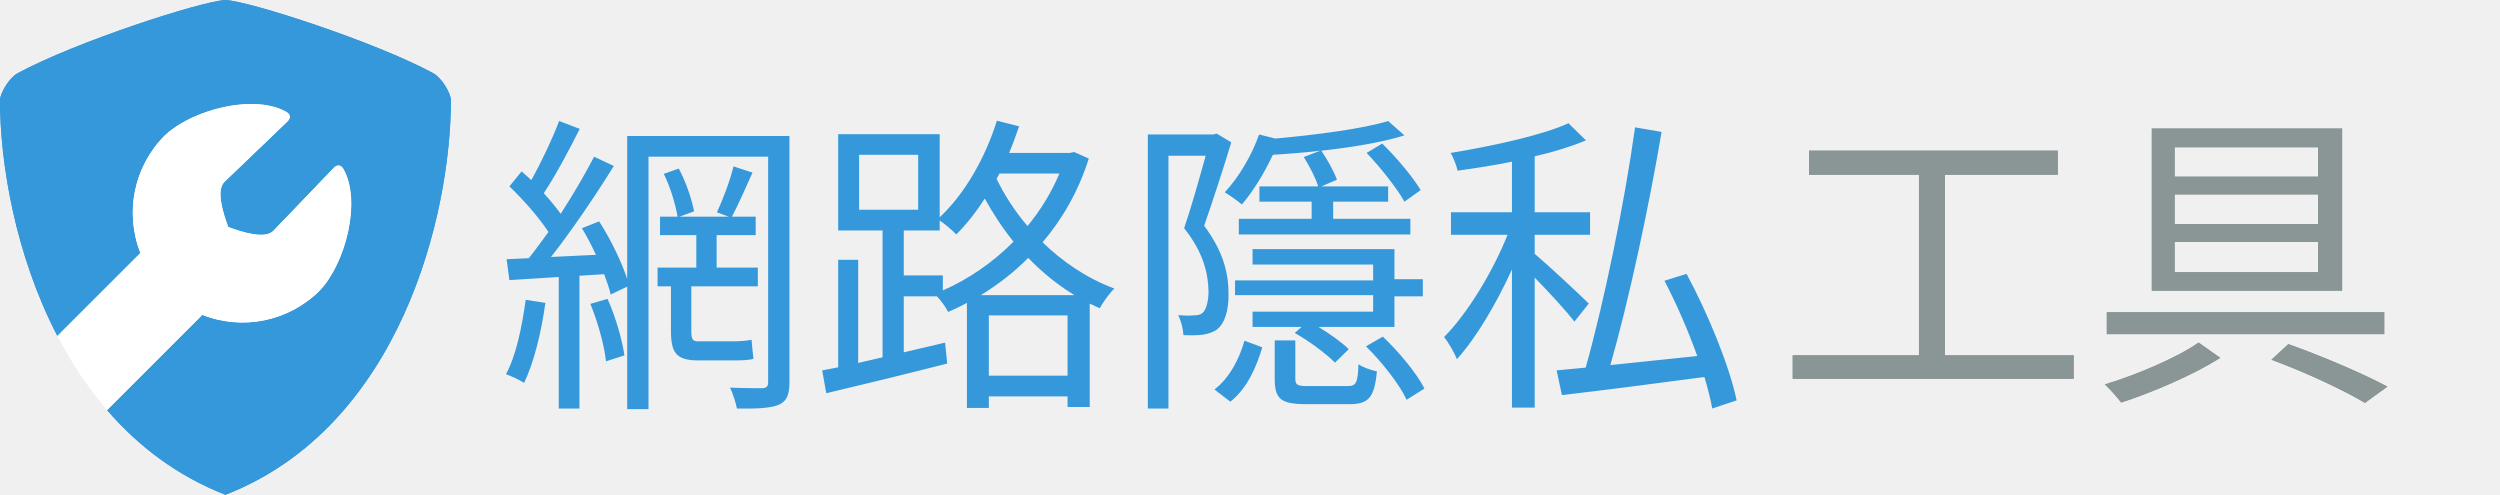
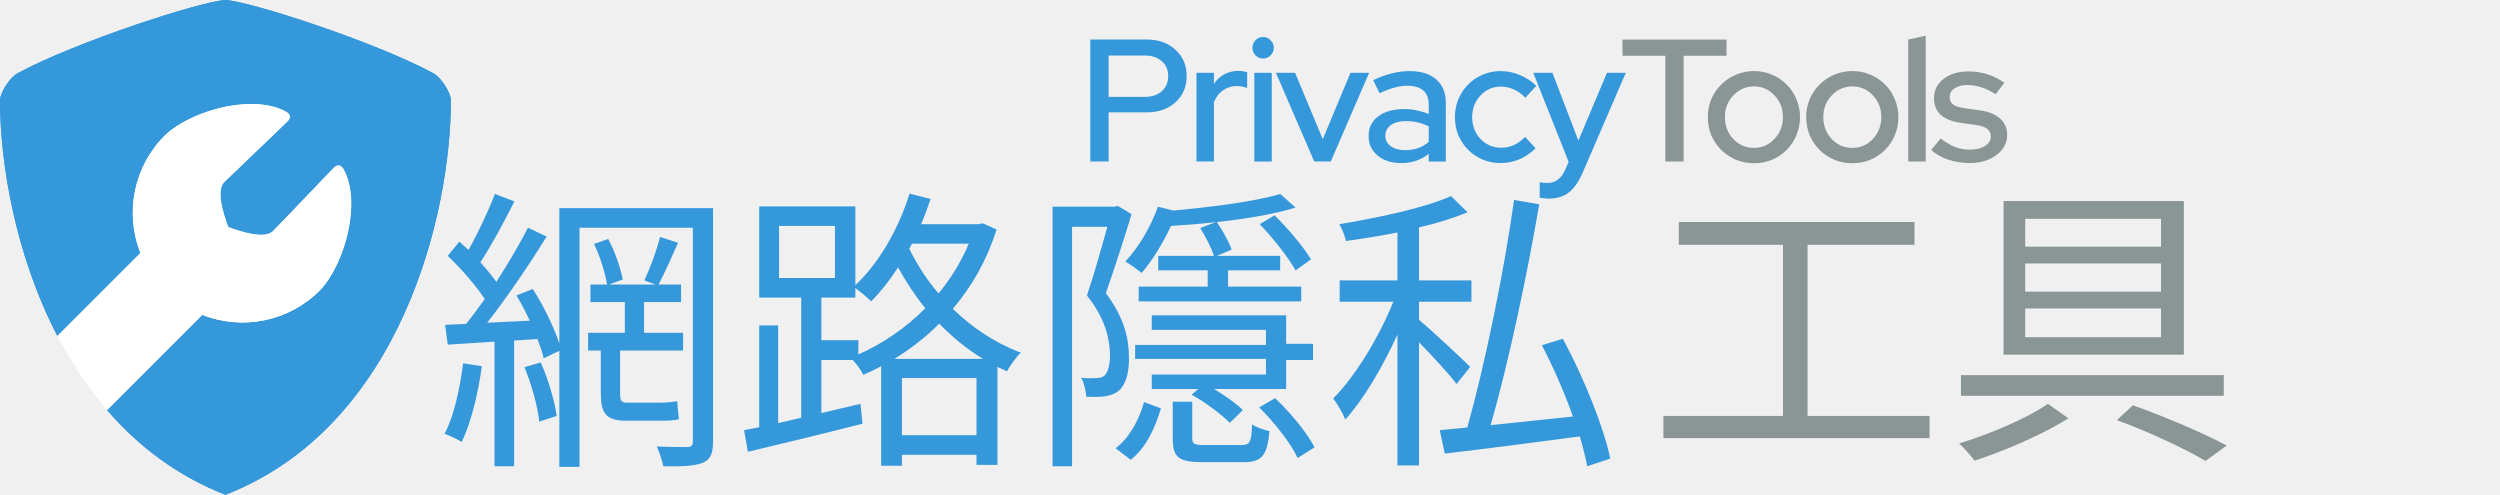
<svg xmlns="http://www.w3.org/2000/svg" width="1920" height="380" version="1.1" viewBox="0 0 508 100.54" id="svg3801">
  <defs id="defs3805" />
  <g id="g3847" transform="translate(0 -196.46)">
    <path id="path3809" d="m45.813 196.46c-4.949 0.24-30.479 8.509-42.251 14.888-1.694 0.918-3.553 4.071-3.562 5.454 0 12.656 3.047 31.326 11.656 47.913l16.845-16.837c-3.256-8.228-1.316-17.604 4.939-23.863 3.805-3.62 10.973-6.292 17.201-6.402 2.831-0.05 5.466 0.429 7.504 1.59 1.193 0.689 0.633 1.577 0.277 1.933l-12.901 12.374c-1.63 1.751-0.217 6.243 0.835 9.098 2.855 1.052 7.347 2.464 9.098 0.834l12.374-12.899c0.356-0.356 1.245-0.916 1.933 0.277 3.712 6.52 0.452 19.17-4.814 24.704-6.26 6.254-15.634 8.195-23.862 4.939l-19.329 19.325c6.285 7.281 14.195 13.367 24.054 17.213 35.648-13.908 45.813-57.085 45.813-80.199-0.01-1.383-1.868-4.537-3.562-5.454-11.772-6.379-37.301-14.647-42.25-14.888z" stroke-width=".868" fill="#3498db" />
    <g id="g3817" transform="matrix(1.542 -1.542 1.542 1.542 -206.27 74.459)" fill="#fff">
      <g id="g3815" transform="rotate(90 84.232 171.06)" fill="#fff">
        <g id="g3813" transform="translate(3.5487 90.195)" fill="#fff">
          <path id="path3811" d="m-1131 2116.8c0.319 0.616 0.637 1.214 0.968 1.825 1.37 2.531 2.839 5.023 4.412 7.457 1.573 2.434 3.249 4.812 5.035 7.117 1.023 1.321 2.092 2.628 3.188 3.898l26.029-26.025c11.08 4.385 23.705 1.772 32.135-6.65 7.091-7.454 11.482-24.489 6.482-33.27-0.927-1.606-2.124-0.852-2.603-0.373l-16.664 17.371c-2.359 2.196-8.408 0.294-12.252-1.123-1.417-3.844-3.321-9.893-1.125-12.252l17.373-16.664c0.479-0.479 1.233-1.676-0.373-2.603-2.744-1.562-6.293-2.208-10.105-2.141-8.386 0.148-18.04 3.746-23.164 8.621-8.423 8.43-11.036 21.057-6.65 32.137z" transform="matrix(.24077 -.24077 .24077 .24077 -195.37 -625.87)" stroke-width=".678" fill="#fff" />
        </g>
      </g>
    </g>
    <flowRoot xml:space="preserve" id="flowRoot3849" style="fill:black;fill-opacity:1;stroke:none;font-family:sans-serif;font-style:normal;font-weight:normal;font-size:40px;line-height:1.25;letter-spacing:0px;word-spacing:0px">
      <flowRegion id="flowRegion3851">
        <rect id="rect3853" width="608.304" height="286.772" x="1312.198" y="-300.721" />
      </flowRegion>
      <flowPara id="flowPara3855" />
    </flowRoot>
-     <text xml:space="preserve" style="font-style:normal;font-weight:normal;font-size:10.583px;line-height:1.25;font-family:sans-serif;letter-spacing:0px;word-spacing:0px;fill:#8a9595;fill-opacity:1;stroke:none;stroke-width:0.265" x="360.981" y="273.242" id="text3859">
-       <tspan id="tspan3857" x="360.981" y="273.242" style="font-style:normal;font-variant:normal;font-weight:normal;font-stretch:normal;font-size:63.5px;line-height:3.25;font-family:'Microsoft YaHei';-inkscape-font-specification:'Microsoft YaHei';fill:#8a9595;fill-opacity:1;stroke-width:0.265">工具</tspan>
-     </text>
-     <text id="use3965" y="273.242" x="360.981" style="font-style:normal;font-weight:normal;font-size:10.583px;line-height:1.25;font-family:sans-serif;letter-spacing:0px;word-spacing:0px;fill:#8a9595;fill-opacity:1;stroke:none;stroke-width:0.265" xml:space="preserve">
-       <tspan style="font-style:normal;font-variant:normal;font-weight:normal;font-stretch:normal;font-size:63.5px;line-height:3.25;font-family:'Microsoft YaHei';-inkscape-font-specification:'Microsoft YaHei';fill:#8a9595;fill-opacity:1;stroke-width:0.265" y="273.242" x="360.981" id="tspan3967">工具</tspan>
-     </text>
  </g>
-   <g transform="translate(0 -196.46)" id="g3799">
-     <path d="m45.813 196.46c-4.949 0.24-30.479 8.509-42.251 14.888-1.694 0.918-3.553 4.071-3.562 5.454 0 12.656 3.047 31.326 11.656 47.913l16.845-16.837c-3.256-8.228-1.316-17.604 4.939-23.863 3.805-3.62 10.973-6.292 17.201-6.402 2.831-0.05 5.466 0.429 7.504 1.59 1.193 0.689 0.633 1.577 0.277 1.933l-12.901 12.374c-1.63 1.751-0.217 6.243 0.835 9.098 2.855 1.052 7.347 2.464 9.098 0.834l12.374-12.899c0.356-0.356 1.245-0.916 1.933 0.277 3.712 6.52 0.452 19.17-4.814 24.704-6.26 6.254-15.634 8.195-23.862 4.939l-19.329 19.325c6.285 7.281 14.195 13.367 24.054 17.213 35.648-13.908 45.813-57.085 45.813-80.199-0.01-1.383-1.868-4.537-3.562-5.454-11.772-6.379-37.301-14.647-42.25-14.888z" id="path3761" stroke-width=".868" fill="#3498db" />
-     <g transform="matrix(1.542 -1.542 1.542 1.542 -206.27 74.459)" id="g3769" fill="#fff">
-       <g transform="rotate(90 84.232 171.06)" id="g3767" fill="#fff">
-         <g transform="translate(3.5487 90.195)" id="g3765" fill="#fff">
-           <path transform="matrix(.24077 -.24077 .24077 .24077 -195.37 -625.87)" d="m-1131 2116.8c0.319 0.616 0.637 1.214 0.968 1.825 1.37 2.531 2.839 5.023 4.412 7.457 1.573 2.434 3.249 4.812 5.035 7.117 1.023 1.321 2.092 2.628 3.188 3.898l26.029-26.025c11.08 4.385 23.705 1.772 32.135-6.65 7.091-7.454 11.482-24.489 6.482-33.27-0.927-1.606-2.124-0.852-2.603-0.373l-16.664 17.371c-2.359 2.196-8.408 0.294-12.252-1.123-1.417-3.844-3.321-9.893-1.125-12.252l17.373-16.664c0.479-0.479 1.233-1.676-0.373-2.603-2.744-1.562-6.293-2.208-10.105-2.141-8.386 0.148-18.04 3.746-23.164 8.621-8.423 8.43-11.036 21.057-6.65 32.137z" id="path3763" stroke-width=".678" fill="#fff" />
-         </g>
+   <path style="fill:#3498db;stroke-width:0.868" id="path3761" d="M 45.813,0 C 40.864,0.24 15.334,8.509 3.562,14.888 1.868,15.806 0.009,18.959 5e-4,20.342 c 0,12.656 3.047,31.326 11.656,47.913 l 16.845,-16.837 c -3.256,-8.228 -1.316,-17.604 4.939,-23.863 3.805,-3.62 10.973,-6.292 17.201,-6.402 2.831,-0.05 5.466,0.429 7.504,1.59 1.193,0.689 0.633,1.577 0.277,1.933 l -12.901,12.374 c -1.63,1.751 -0.217,6.243 0.835,9.098 2.855,1.052 7.347,2.464 9.098,0.834 l 12.374,-12.899 c 0.356,-0.356 1.245,-0.916 1.933,0.277 3.712,6.52 0.452,19.17 -4.814,24.704 -6.26,6.254 -15.634,8.195 -23.862,4.939 l -19.329,19.325 c 6.285,7.281 14.195,13.367 24.054,17.213 35.648,-13.908 45.813,-57.085 45.813,-80.199 -0.01,-1.383 -1.868,-4.537 -3.562,-5.454 -11.772,-6.379 -37.301,-14.647 -42.25,-14.888 z" />
+   <g style="fill:#ffffff" id="g3769" transform="matrix(1.542,-1.542,1.542,1.542,-206.27,-122.001)">
+     <g style="fill:#ffffff" id="g3767" transform="rotate(90,84.232,171.06)">
+       <g style="fill:#ffffff" id="g3765" transform="translate(3.5487,90.195)">
+         <path style="fill:#ffffff;stroke-width:0.678" id="path3763" d="m -1131,2116.8 c 0.319,0.616 0.637,1.214 0.968,1.825 1.37,2.531 2.839,5.023 4.412,7.457 1.573,2.434 3.249,4.812 5.035,7.117 1.023,1.321 2.092,2.628 3.188,3.898 l 26.029,-26.025 c 11.08,4.385 23.705,1.772 32.135,-6.65 7.091,-7.454 11.482,-24.489 6.482,-33.27 -0.927,-1.606 -2.124,-0.852 -2.603,-0.373 l -16.664,17.371 c -2.359,2.196 -8.408,0.294 -12.252,-1.123 -1.417,-3.844 -3.321,-9.893 -1.125,-12.252 l 17.373,-16.664 c 0.479,-0.479 1.233,-1.676 -0.373,-2.603 -2.744,-1.562 -6.293,-2.208 -10.105,-2.141 -8.386,0.148 -18.04,3.746 -23.164,8.621 -8.423,8.43 -11.036,21.057 -6.65,32.137 z" transform="matrix(0.24077,-0.24077,0.24077,0.24077,-195.37,-625.87)" />
      </g>
    </g>
-     <text xml:space="preserve" style="font-style:normal;font-weight:normal;font-size:10.583px;line-height:1.25;font-family:sans-serif;letter-spacing:0px;word-spacing:0px;fill:#3498db;fill-opacity:1;stroke:none;stroke-width:0.265" x="101.166" y="274.394" id="text3853">
-       <tspan x="101.166" y="274.394" id="tspan3851" style="stroke-width:0.265">
-         <tspan x="101.166" y="274.394" style="font-style:normal;font-variant:normal;font-weight:normal;font-stretch:normal;font-size:63.5px;font-family:'Microsoft YaHei';-inkscape-font-specification:'Microsoft YaHei';fill:#3498db;fill-opacity:1;stroke-width:0.265" id="tspan3849">網路隱私</tspan>
+   </g>
+   <g id="g385" transform="matrix(0.9472631,0,0,0.9472631,-7.064753,16.1169)">
+     <text xml:space="preserve" style="font-style:normal;font-weight:normal;font-size:10.583px;line-height:1.25;font-family:sans-serif;letter-spacing:0px;word-spacing:0px;fill:#8a9595;fill-opacity:1;stroke:none;stroke-width:0.265" x="360.981" y="273.242" id="use3965" transform="translate(0,-196.46)">
+       <tspan id="tspan3967" x="360.981" y="273.242" style="font-style:normal;font-variant:normal;font-weight:normal;font-stretch:normal;font-size:63.5px;line-height:3.25;font-family:'Microsoft YaHei';-inkscape-font-specification:'Microsoft YaHei';fill:#8a9595;fill-opacity:1;stroke-width:0.265">工具</tspan>
+     </text>
+     <text xml:space="preserve" style="font-style:normal;font-weight:normal;font-size:10.583px;line-height:1.25;font-family:sans-serif;letter-spacing:0px;word-spacing:0px;fill:#3498db;fill-opacity:1;stroke:none;stroke-width:0.265" x="101.166" y="77.934" id="text3853">
+       <tspan x="101.166" y="77.934" id="tspan3851" style="stroke-width:0.265">
+         <tspan x="101.166" y="77.934" style="font-style:normal;font-variant:normal;font-weight:normal;font-stretch:normal;font-size:63.5px;font-family:'Microsoft YaHei';-inkscape-font-specification:'Microsoft YaHei';fill:#3498db;fill-opacity:1;stroke-width:0.265" id="tspan3849">網路隱私</tspan>
      </tspan>
    </text>
  </g>
  <g id="g3823">
    <flowRoot style="fill:black;fill-opacity:1;stroke:none;font-family:sans-serif;font-style:normal;font-weight:normal;font-size:40px;line-height:1.25;letter-spacing:0px;word-spacing:0px" id="flowRoot3811" xml:space="preserve">
      <flowRegion id="flowRegion3813">
        <rect y="20.811" x="373.672" height="315.739" width="1454.136" id="rect3815" />
      </flowRegion>
      <flowPara id="flowPara3817" />
    </flowRoot>
  </g>
  <flowRoot xml:space="preserve" id="flowRoot3825" style="fill:black;fill-opacity:1;stroke:none;font-family:sans-serif;font-style:normal;font-weight:normal;font-size:40px;line-height:1.25;letter-spacing:0px;word-spacing:0px">
    <flowRegion id="flowRegion3827">
      <rect id="rect3829" width="1326.682" height="269.392" x="440.296" y="41.088" />
    </flowRegion>
    <flowPara id="flowPara3831" />
  </flowRoot>
  <flowRoot xml:space="preserve" id="flowRoot3833" style="fill:black;fill-opacity:1;stroke:none;font-family:sans-serif;font-style:normal;font-weight:normal;font-size:40px;line-height:1.25;letter-spacing:0px;word-spacing:0px">
    <flowRegion id="flowRegion3835">
      <rect id="rect3837" width="1491.793" height="280.978" x="388.156" y="55.571" />
    </flowRegion>
    <flowPara id="flowPara3839" />
  </flowRoot>
  <flowRoot xml:space="preserve" id="flowRoot3841" style="fill:black;fill-opacity:1;stroke:none;font-family:sans-serif;font-style:normal;font-weight:normal;font-size:40px;line-height:1.25;letter-spacing:0px;word-spacing:0px">
    <flowRegion id="flowRegion3843">
      <rect id="rect3845" width="1474.413" height="315.739" x="385.259" y="20.811" />
    </flowRegion>
    <flowPara id="flowPara3847" />
  </flowRoot>
+   <g style="fill:#ffffff" transform="matrix(1.542,-1.542,1.542,1.542,-346.1659,-138.495)" id="g294">
+     <g style="fill:#ffffff" transform="rotate(90,84.232,171.06)" id="g292">
+       <g style="fill:#ffffff" transform="translate(3.5487,90.195)" id="g290">
+         <path style="fill:#ffffff;stroke-width:0.678" transform="matrix(0.24077,-0.24077,0.24077,0.24077,-195.37,-625.87)" d="m -1131,2116.8 c 0.319,0.616 0.637,1.214 0.968,1.825 1.37,2.531 2.839,5.023 4.412,7.457 1.573,2.434 3.249,4.812 5.035,7.117 1.023,1.321 2.092,2.628 3.188,3.898 l 26.029,-26.025 c 11.08,4.385 23.705,1.772 32.135,-6.65 7.091,-7.454 11.482,-24.489 6.482,-33.27 -0.927,-1.606 -2.124,-0.852 -2.603,-0.373 l -16.664,17.371 c -2.359,2.196 -8.408,0.294 -12.252,-1.123 -1.417,-3.844 -3.321,-9.893 -1.125,-12.252 l 17.373,-16.664 c 0.479,-0.479 1.233,-1.676 -0.373,-2.603 -2.744,-1.562 -6.293,-2.208 -10.105,-2.141 -8.386,0.148 -18.04,3.746 -23.164,8.621 -8.423,8.43 -11.036,21.057 -6.65,32.137 z" id="path288" />
+       </g>
+     </g>
+   </g>
+   <g transform="matrix(0.47463,0,0,0.47463,166.7496,-96.89258)" id="g368">
+     <g id="g310" style="fill:#3498db">
+       <path id="path296" style="font-variant-ligatures:normal;font-variant-caps:normal;font-variant-numeric:normal" d="m 115.46,273.28 v -52.215 h 24.168 q 7.609,0 12.308,4.401 4.774,4.326 4.774,11.264 0,6.863 -4.774,11.189 -4.774,4.326 -12.308,4.326 h -16.336 v 21.035 z m 23.348,-45.353 h -15.515 v 17.679 h 15.515 q 4.55,0 7.236,-2.387 2.76,-2.462 2.76,-6.49 0,-4.028 -2.76,-6.415 -2.685,-2.387 -7.236,-2.387 z" />
+       <path id="path298" style="font-variant-ligatures:normal;font-variant-caps:normal;font-variant-numeric:normal" d="m 160.91,273.28 v -37.968 h 7.459 v 4.849 q 1.716,-2.76 4.401,-4.177 2.685,-1.492 6.042,-1.492 1.194,0 2.089,0.149 0.895,0.149 1.716,0.448 v 6.713 q -1.044,-0.373 -2.163,-0.597 -1.119,-0.224 -2.238,-0.224 -3.282,0 -5.893,1.79 -2.536,1.716 -3.954,5.147 v 25.362 z" />
+       <path id="path300" style="font-variant-ligatures:normal;font-variant-caps:normal;font-variant-numeric:normal" d="m 189.41,229.2 q -1.865,0 -3.208,-1.343 -1.343,-1.417 -1.343,-3.282 0,-1.865 1.343,-3.208 1.343,-1.417 3.208,-1.417 1.865,0 3.208,1.417 1.417,1.343 1.417,3.208 0,1.865 -1.417,3.282 -1.343,1.343 -3.208,1.343 z m 3.73,6.117 v 37.968 h -7.459 v -37.968 z" />
+       <path id="path302" style="font-variant-ligatures:normal;font-variant-caps:normal;font-variant-numeric:normal" d="m 211.33,273.28 -16.411,-37.968 h 8.205 l 11.86,28.42 11.86,-28.42 h 7.981 l -16.411,37.968 z" />
+       <path id="path304" style="font-variant-ligatures:normal;font-variant-caps:normal;font-variant-numeric:normal" d="m 248.56,273.96 q -6.191,0 -10.07,-3.208 -3.879,-3.208 -3.879,-8.354 0,-5.371 4.103,-8.429 4.103,-3.133 11.264,-3.133 2.76,0 5.371,0.597 2.611,0.522 4.998,1.492 v -4.028 q 0,-4.028 -2.387,-6.042 -2.387,-2.014 -6.863,-2.014 -2.611,0 -5.445,0.821 -2.835,0.746 -6.34,2.387 l -2.76,-5.595 q 4.252,-2.014 8.056,-2.909 3.804,-0.97 7.534,-0.97 7.385,0 11.413,3.58 4.103,3.506 4.103,9.995 v 25.138 h -7.31 v -3.282 q -2.536,2.014 -5.445,2.984 -2.909,0.97 -6.34,0.97 z m -6.788,-11.711 q 0,2.76 2.312,4.476 2.387,1.716 6.191,1.716 2.984,0 5.52,-0.895 2.536,-0.895 4.55,-2.685 v -6.564 q -2.163,-1.194 -4.55,-1.716 -2.387,-0.597 -5.222,-0.597 -4.028,0 -6.415,1.716 -2.387,1.716 -2.387,4.55 z" />
+       <path id="path306" style="font-variant-ligatures:normal;font-variant-caps:normal;font-variant-numeric:normal" d="m 291.4,267.39 q 2.835,0 5.371,-1.119 2.536,-1.194 4.849,-3.506 l 4.476,4.849 q -2.984,2.984 -6.863,4.699 -3.879,1.641 -8.131,1.641 -4.103,0 -7.683,-1.492 -3.58,-1.567 -6.191,-4.177 -2.611,-2.611 -4.177,-6.191 -1.492,-3.655 -1.492,-7.832 0,-4.103 1.492,-7.683 1.567,-3.655 4.177,-6.266 2.611,-2.685 6.191,-4.177 3.58,-1.567 7.683,-1.567 4.252,0 8.28,1.716 4.028,1.641 7.012,4.625 l -4.699,5.072 q -2.163,-2.312 -4.849,-3.506 -2.685,-1.268 -5.595,-1.268 -5.147,0 -8.727,3.804 -3.58,3.804 -3.58,9.25 0,5.595 3.58,9.399 3.655,3.73 8.877,3.73 z" />
+       <path id="path308" style="font-variant-ligatures:normal;font-variant-caps:normal;font-variant-numeric:normal" d="m 318.75,276.86 1.492,-3.431 -15.142,-38.117 h 8.205 l 11.114,29.017 12.233,-29.017 h 8.056 l -18.35,42.518 q -2.611,6.042 -5.968,8.653 -3.357,2.685 -8.578,2.685 -1.194,0 -2.238,-0.149 -0.97,-0.075 -1.716,-0.298 v -6.564 q 0.746,0.149 1.492,0.224 0.821,0.075 1.865,0.075 2.536,0 4.401,-1.417 1.939,-1.343 3.133,-4.177 z" />
+     </g>
+     <g id="g322" style="fill:#8a9595">
+       <path id="path312" style="font-variant-ligatures:normal;font-variant-caps:normal;font-variant-numeric:normal" d="m 343.3,228.01 v -6.937 h 44.532 v 6.937 h -18.35 v 45.278 h -7.832 V 228.01 Z" />
+       <path id="path314" style="font-variant-ligatures:normal;font-variant-caps:normal;font-variant-numeric:normal" d="m 379.84,254.26 q 0,-4.103 1.492,-7.683 1.567,-3.655 4.252,-6.266 2.685,-2.685 6.266,-4.177 3.655,-1.567 7.758,-1.567 4.103,0 7.683,1.567 3.655,1.492 6.266,4.177 2.685,2.611 4.177,6.266 1.567,3.58 1.567,7.683 0,4.177 -1.567,7.832 -1.492,3.58 -4.177,6.266 -2.611,2.611 -6.266,4.177 -3.58,1.492 -7.683,1.492 -4.103,0 -7.758,-1.492 -3.58,-1.567 -6.266,-4.177 -2.685,-2.685 -4.252,-6.266 -1.492,-3.655 -1.492,-7.832 z m 19.767,13.203 q 5.147,0 8.727,-3.804 3.655,-3.879 3.655,-9.399 0,-5.52 -3.655,-9.324 -3.58,-3.804 -8.727,-3.804 -5.147,0 -8.802,3.804 -3.655,3.804 -3.655,9.324 0,5.52 3.58,9.399 3.655,3.804 8.877,3.804 z" />
+       <path id="path316" style="font-variant-ligatures:normal;font-variant-caps:normal;font-variant-numeric:normal" d="m 421.96,254.26 q 0,-4.103 1.492,-7.683 1.567,-3.655 4.252,-6.266 2.685,-2.685 6.266,-4.177 3.655,-1.567 7.758,-1.567 4.103,0 7.683,1.567 3.655,1.492 6.266,4.177 2.685,2.611 4.177,6.266 1.566,3.58 1.566,7.683 0,4.177 -1.566,7.832 -1.492,3.58 -4.177,6.266 -2.611,2.611 -6.266,4.177 -3.58,1.492 -7.683,1.492 -4.103,0 -7.758,-1.492 -3.58,-1.567 -6.266,-4.177 -2.685,-2.685 -4.252,-6.266 -1.492,-3.655 -1.492,-7.832 z m 19.767,13.203 q 5.147,0 8.727,-3.804 3.655,-3.879 3.655,-9.399 0,-5.52 -3.655,-9.324 -3.58,-3.804 -8.727,-3.804 -5.147,0 -8.802,3.804 -3.655,3.804 -3.655,9.324 0,5.52 3.58,9.399 3.655,3.804 8.877,3.804 z" />
+       <path id="path318" style="font-variant-ligatures:normal;font-variant-caps:normal;font-variant-numeric:normal" d="m 473.1,219.43 v 53.857 h -7.459 v -52.215 z" />
+       <path id="path320" style="font-variant-ligatures:normal;font-variant-caps:normal;font-variant-numeric:normal" d="m 475.48,268.36 4.028,-4.923 q 2.984,2.312 6.042,3.58 3.133,1.194 6.34,1.194 4.028,0 6.564,-1.567 2.536,-1.567 2.536,-4.103 0,-2.014 -1.492,-3.208 -1.492,-1.194 -4.625,-1.641 l -6.863,-0.97 q -5.595,-0.821 -8.504,-3.431 -2.835,-2.685 -2.835,-7.086 0,-5.147 4.103,-8.28 4.103,-3.208 10.741,-3.208 4.177,0 7.907,1.194 3.804,1.194 7.385,3.655 l -3.804,4.923 q -3.133,-2.089 -6.117,-2.984 -2.909,-0.97 -5.893,-0.97 -3.431,0 -5.52,1.417 -2.089,1.417 -2.089,3.73 0,2.089 1.417,3.208 1.492,1.044 4.849,1.567 l 6.863,0.97 q 5.595,0.821 8.504,3.506 2.984,2.685 2.984,7.086 0,2.536 -1.268,4.774 -1.194,2.163 -3.357,3.73 -2.089,1.567 -4.998,2.536 -2.909,0.895 -6.266,0.895 -4.923,0 -9.25,-1.417 -4.252,-1.417 -7.385,-4.177 z" />
+     </g>
+   </g>
</svg>
